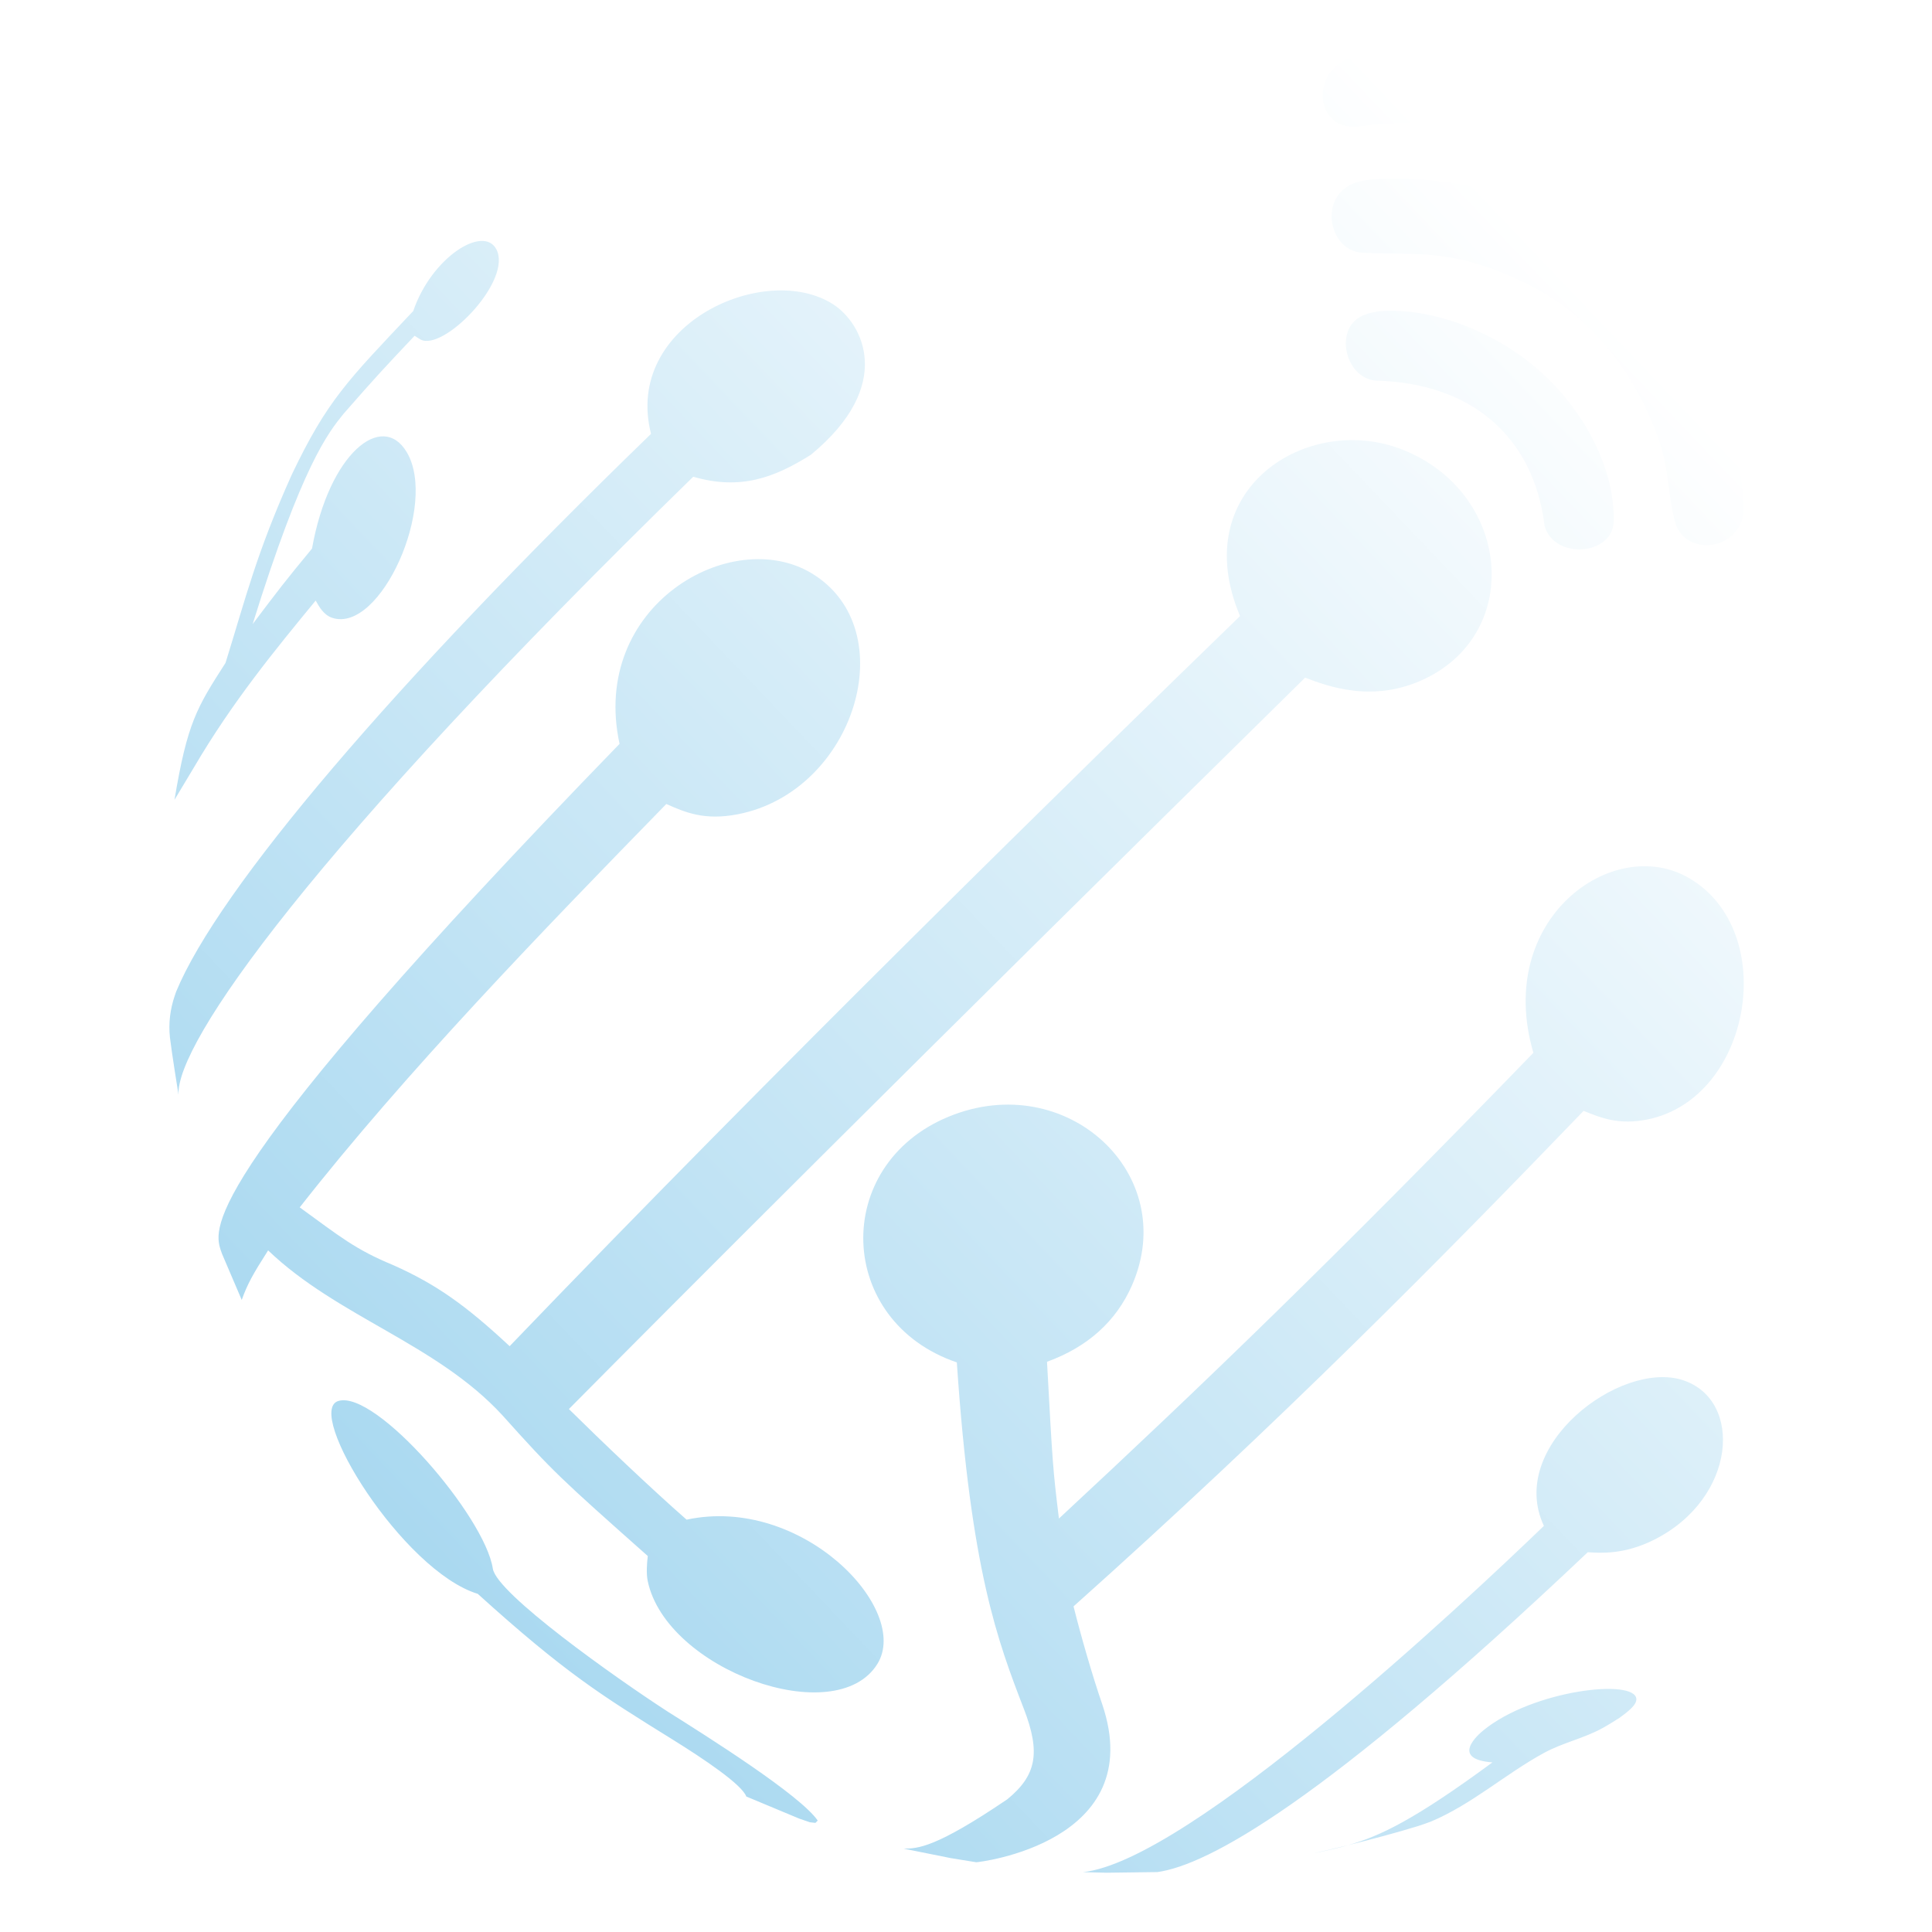
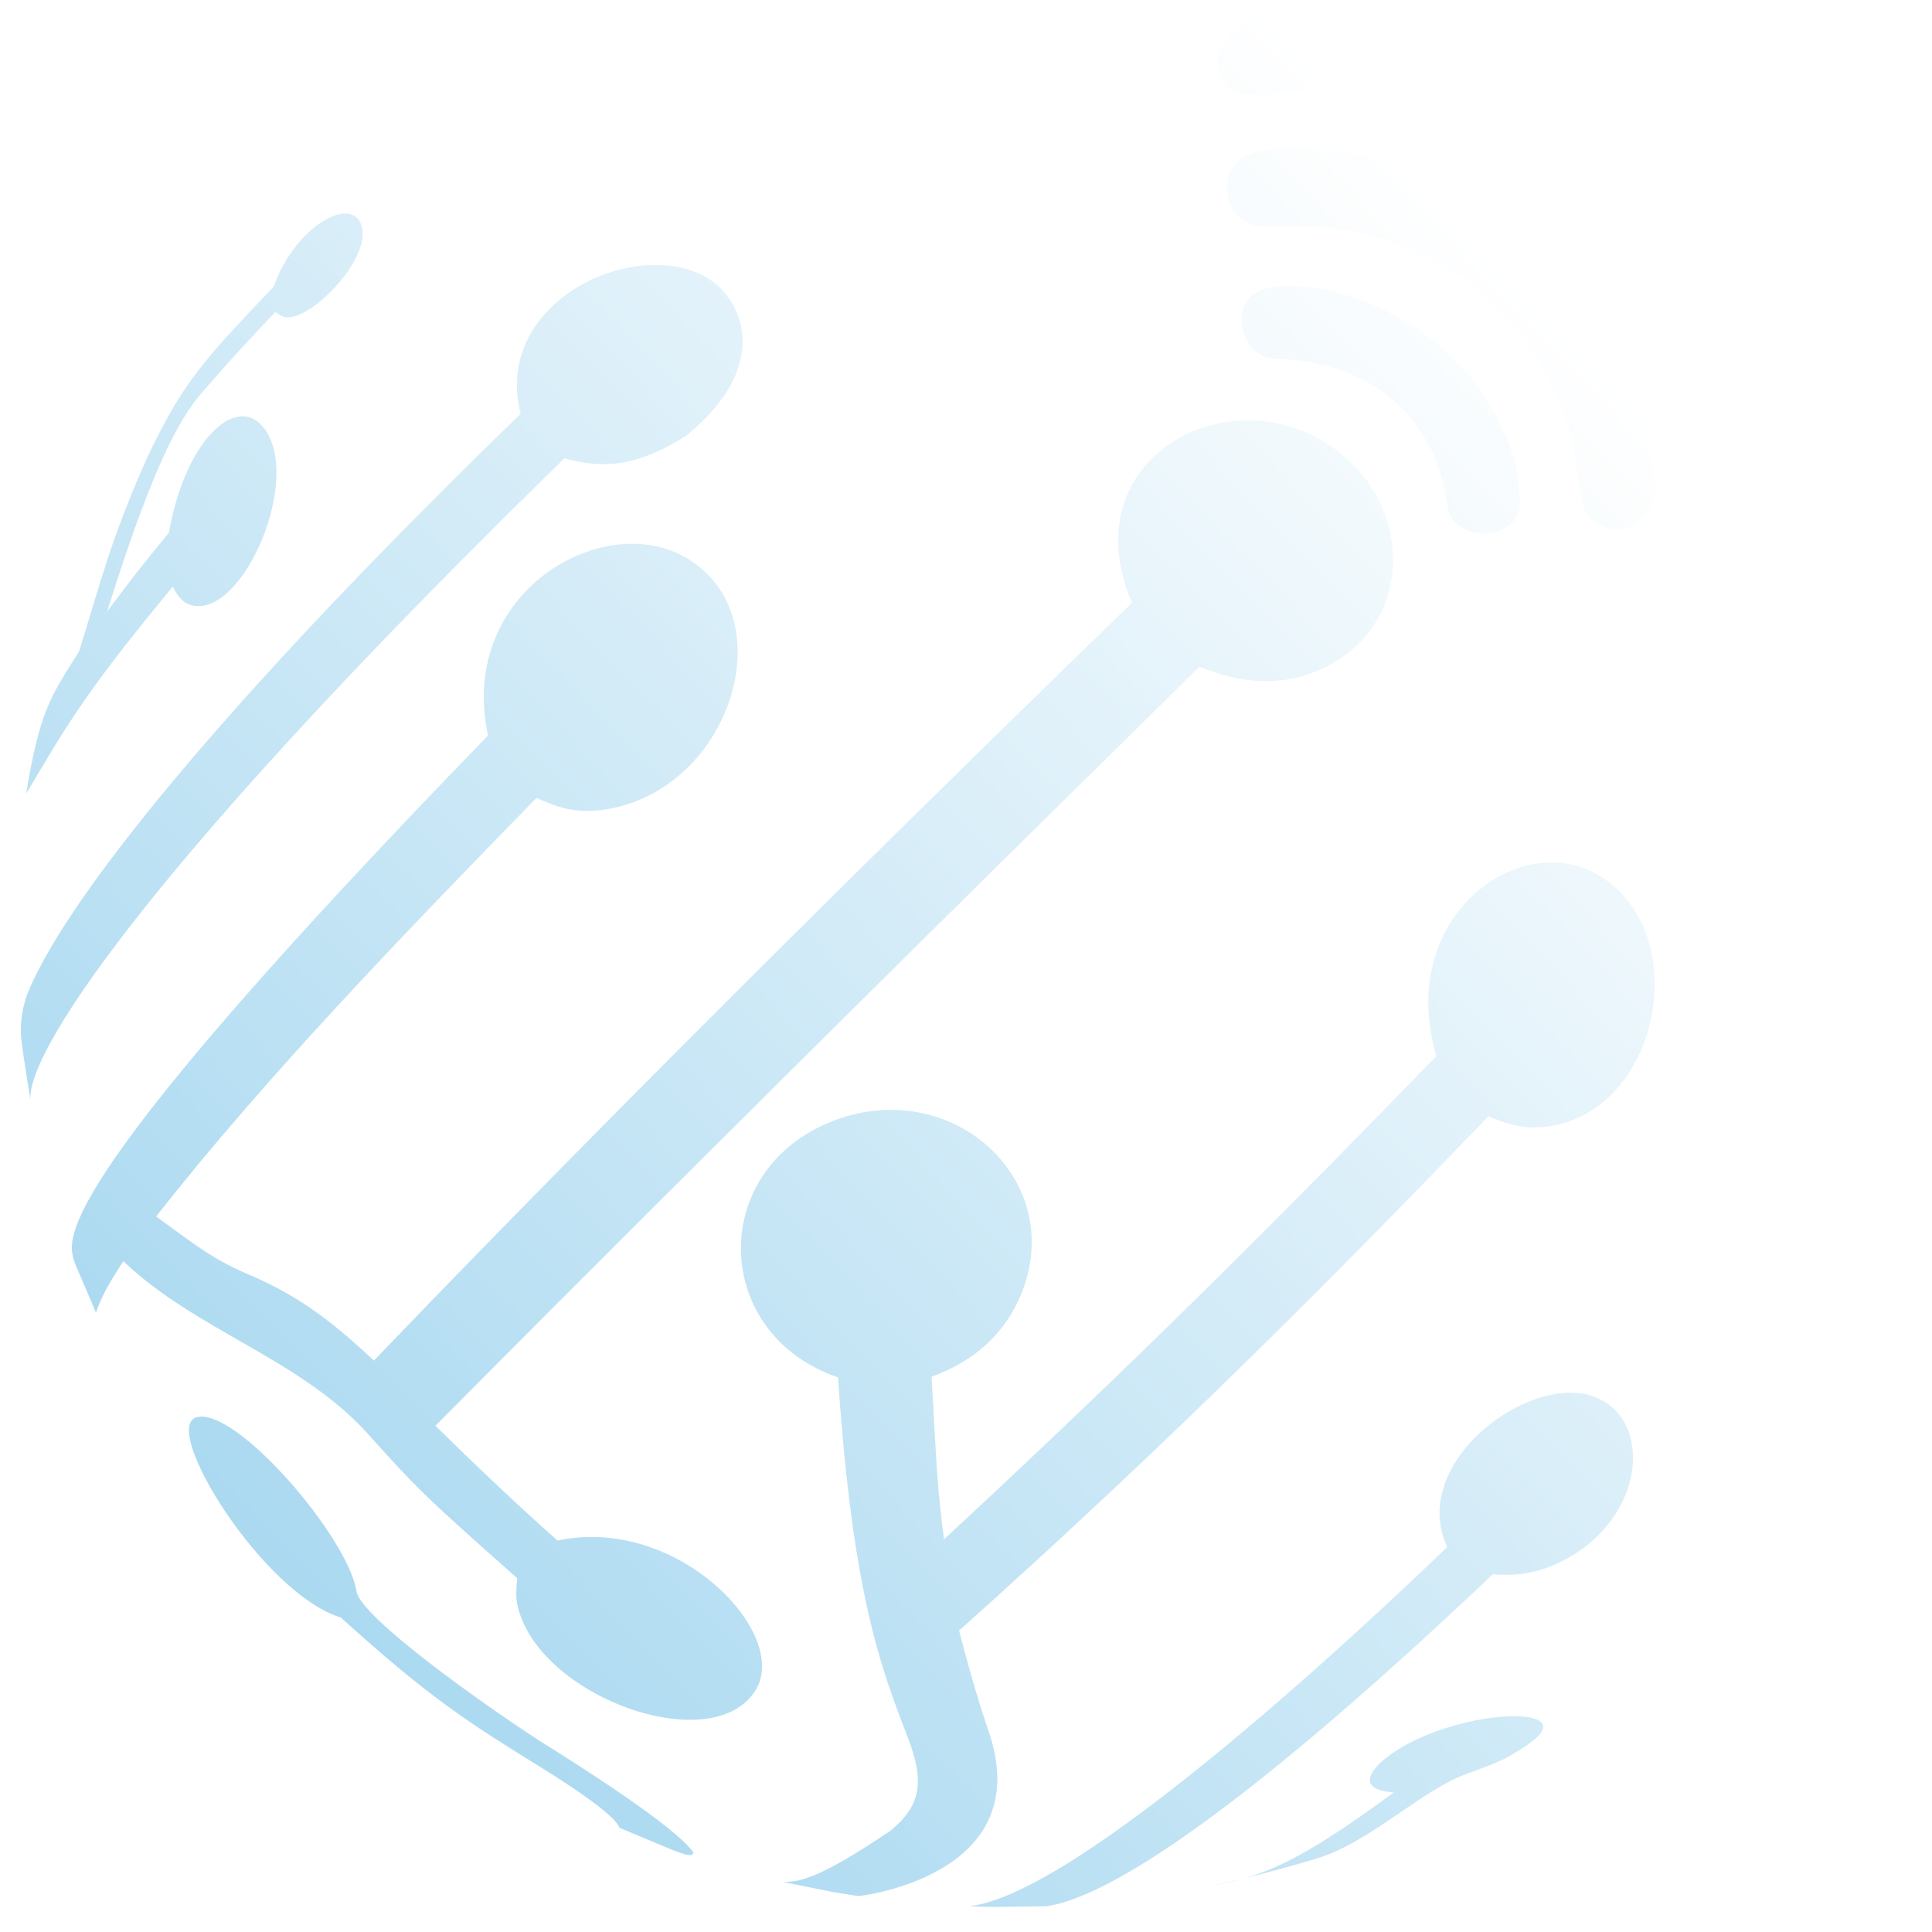
- <svg xmlns="http://www.w3.org/2000/svg" xmlns:xlink="http://www.w3.org/1999/xlink" viewBox="305 140 220 220" width="36" height="36">
+ <svg xmlns="http://www.w3.org/2000/svg" xmlns:xlink="http://www.w3.org/1999/xlink" viewBox="322 144 212 212" width="36" height="36">
  <defs>
    <linearGradient id="fav-g1">
      <stop offset="0%" stop-color="#ffffff" />
      <stop offset="100%" stop-color="#a8d8f0" />
    </linearGradient>
    <linearGradient xlink:href="#fav-g1" id="fav-g2" x1="0" y1="0" x2="0" y2="1" gradientTransform="rotate(45,0.5,0.5)" gradientUnits="objectBoundingBox" />
  </defs>
  <path d="m 353.146,178.766 c -0.312,-0.086 -0.653,-0.371 -0.934,-0.531 -3.544,3.756 -4.384,4.648 -8.089,8.882 -1.758,2.173 -4.7,5.811 -10.353,23.948 3.057,-4.047 3.608,-4.776 6.76,-8.598 1.917,-10.812 7.969,-15.699 10.782,-10.987 3.586,6.003 -2.981,20.646 -8.465,18.879 -0.988,-0.32 -1.515,-1.276 -1.9,-1.973 -4.654,5.659 -9.466,11.512 -13.854,18.985 l -2.225,3.708 c 1.47,-8.809 2.543,-10.5 5.813,-15.596 2.309,-7.421 3.515,-12.476 7.542,-21.432 4.032,-8.436 6.287,-10.641 13.834,-18.634 2.083,-6.114 7.989,-9.842 9.465,-7.028 1.81,3.455 -5.533,11.158 -8.375,10.376 z m 44.191,13.018 c -4.17,2.627 -8.046,4.058 -13.397,2.503 -43.77,42.69 -58.929,64.594 -58.611,70.377 0,0 -0.791,-4.882 -0.977,-6.519 0,-0.007 -8e-4,-0.016 -0.002,-0.025 -0.176,-1.604 0.031,-3.23 0.556,-4.759 l 0.146,-0.427 c 4.818,-11.671 24.62,-34.983 54.084,-63.531 -3.195,-12.484 13.048,-19.747 20.77,-14.728 3.321,2.158 7.062,9.179 -2.57,17.109 z M 421.598,334.616 c -2.971,-7.719 -6.043,-15.702 -7.642,-39.477 -13.743,-4.673 -14.336,-22.456 -0.933,-27.981 13.371,-5.513 26.443,6.514 20.875,19.209 -1.795,4.092 -5.05,7.021 -9.673,8.7 0.638,11.712 0.663,12.17 1.357,17.854 16.376,-15.218 31.126,-29.398 54.028,-53.037 -4.462,-15.221 9.03,-24.934 17.698,-19.912 10.374,6.011 7.172,25.019 -4.631,27.486 -3.291,0.688 -5.352,-0.151 -7.348,-0.964 -16.212,16.837 -34.468,35.325 -58.084,56.428 0.851,3.379 2.13,7.851 3.268,11.145 5.334,15.764 -14.144,18.012 -14.356,17.989 l -2.906,-0.472 -5.344,-1.075 c 1.59,-0.019 3.568,-0.041 11.802,-5.625 3.321,-2.719 3.799,-5.311 1.889,-10.27 z m -78.063,-35.086 c 4.266,-1.283 16.673,13.137 17.583,19.09 0.431,2.822 13.884,12.381 19.955,16.309 4.494,2.828 15.016,9.451 17.044,12.381 -0.078,0.081 -0.185,0.186 -0.263,0.265 -0.189,-0.022 -0.44,-0.049 -0.631,-0.071 l -1.221,-0.419 v 0 l -6.02,-2.514 c -0.503,-1.37 -4.848,-4.287 -8.404,-6.495 -8.15,-5.056 -12.239,-7.594 -22.175,-16.582 -8.586,-2.638 -19.778,-20.789 -15.869,-21.965 z m 153.063,-2.38 c 6.937,2.225 6.162,13.47 -3.246,18.187 -3.391,1.7 -6.096,1.515 -7.549,1.415 -30.281,28.696 -43.366,35.646 -49.011,36.424 l -5.789,0.075 v 0 l -2.68,-0.067 c 12.072,-1.302 43.224,-30.508 52.483,-39.428 -4.272,-9.112 8.703,-18.879 15.792,-16.607 z m -22.646,39.856 c 5.638,-4.563 17.208,-5.892 17.382,-3.55 0.053,0.712 -1.05,1.519 -1.936,2.168 -0.567,0.363 -1.33,0.835 -1.92,1.158 -2.118,1.167 -4.525,1.664 -6.648,2.818 -4.419,2.407 -8.197,5.848 -12.882,7.822 -0.457,0.168 -1.067,0.392 -1.532,0.534 v 0 c -2.329,0.715 -5.206,1.488 -7.923,2.161 3.658,-1.034 7.613,-2.921 16.451,-9.431 -4.818,-0.367 -1.67,-3.131 -0.991,-3.681 z m -141.428,-48.984 -2.229,-5.216 -0.192,-0.535 c -0.72,-2.463 -2.405,-8.235 45.447,-57.567 -3.404,-15.708 12.706,-24.949 21.878,-19.421 10.584,6.377 4.926,24.839 -8.406,27.437 -3.823,0.744 -6.021,-0.228 -8.148,-1.168 -14.118,14.469 -29.712,30.582 -41.744,45.935 4.634,3.357 6.303,4.782 10.693,6.594 4.803,2.153 8.136,4.478 13.21,9.212 30.046,-31.317 65.009,-65.533 83.174,-83.141 -6.121,-14.477 7.699,-23.199 18.471,-18.962 12.238,4.814 13.841,20.652 2.637,26.075 -5.922,2.865 -11.174,0.862 -13.699,-0.1 -45.014,44.288 -71.847,71.192 -83.835,83.287 3.927,3.875 9.257,8.951 13.402,12.595 13.154,-2.823 25.581,10.214 21.724,16.431 -4.738,7.639 -24.049,0.657 -26.153,-9.457 -0.172,-0.832 -0.092,-1.991 0.01,-2.834 -9.928,-8.818 -10.739,-9.537 -16.558,-16.032 -7.521,-8.169 -18.743,-11.175 -26.675,-18.772 -1.771,2.772 -2.35,3.829 -3.004,5.64 z m 125.968,62.096 c -1.347,0.333 -2.656,0.645 -3.836,0.909 l 0.644,-0.136 c 1.11,-0.245 2.139,-0.476 3.192,-0.773 z m -0.893,-202.944 c -3.063,2.061 -2.45,6.833 0.996,7.225 0.941,0.107 2.424,-0.19 3.436,-0.265 25.982,-1.928 45.395,15.196 47.595,40.713 0.088,1.018 0.032,2.539 0.288,3.457 0.935,3.361 5.713,3.209 7.246,-0.163 0.635,-1.397 0.433,-2.707 0.323,-4.193 -2.241,-30.405 -25.726,-50.378 -55.822,-47.764 -1.475,0.129 -2.792,0.136 -4.061,0.99 z m 0.736,14.129 c -3.062,2.061 -1.7,7.267 1.762,7.472 5.982,0.353 10.428,-0.729 19.284,3.809 6.623,3.394 11.271,9.316 14.019,16.16 1.85,4.606 1.379,7.214 2.361,10.747 0.934,3.361 5.914,3.488 7.447,0.117 0.635,-1.397 0.276,-2.991 0.122,-4.473 -2.082,-20.047 -19.431,-35.322 -40.478,-34.783 -1.48,0.038 -3.246,0.096 -4.516,0.95 z m 3.421,22.043 c 10.55,0.268 17.856,6.158 19.128,16.534 0.954,3.433 6.321,3.469 7.599,0.679 0.388,-0.846 0.307,-1.815 0.2,-3.004 -0.475,-5.321 -3.641,-11.07 -8.19,-15.17 -5.205,-4.691 -12.28,-7.21 -17.747,-6.988 -0.935,0.038 -1.798,0.213 -2.511,0.515 -2.973,1.256 -2.326,5.691 0.108,7.029 0.418,0.23 0.891,0.374 1.412,0.405 z" style="fill:url(#fav-g2)" />
</svg>
